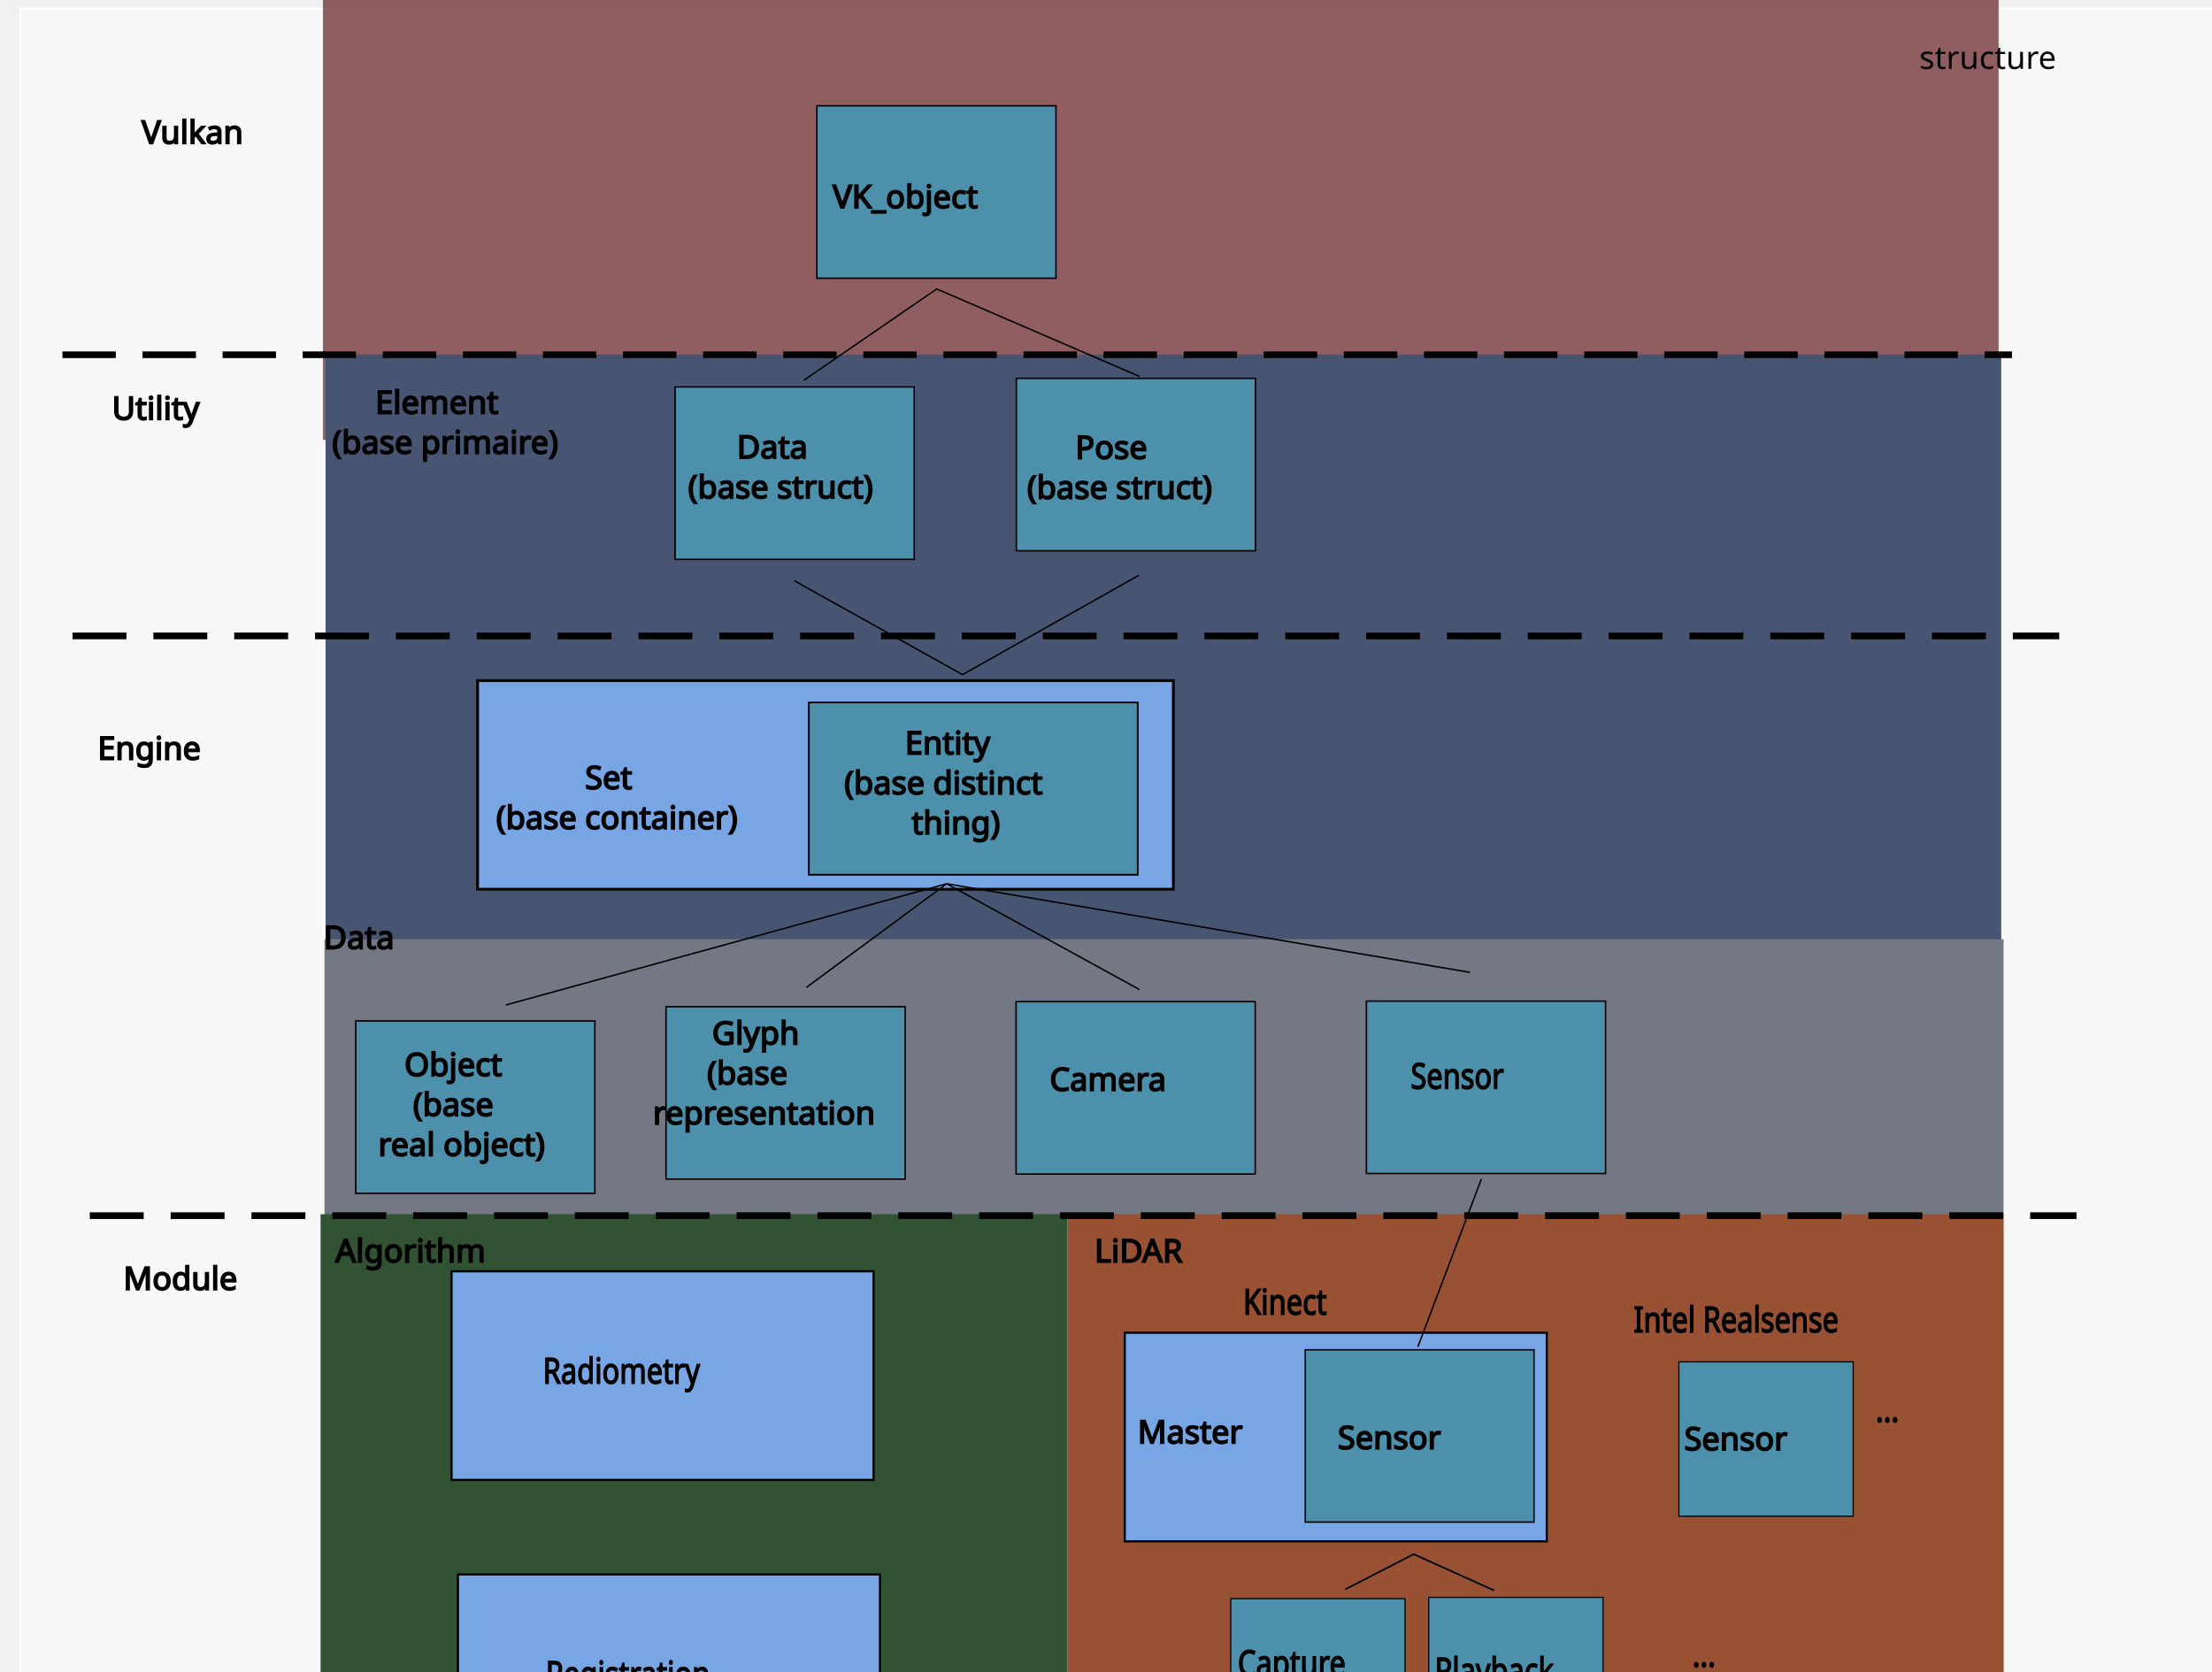
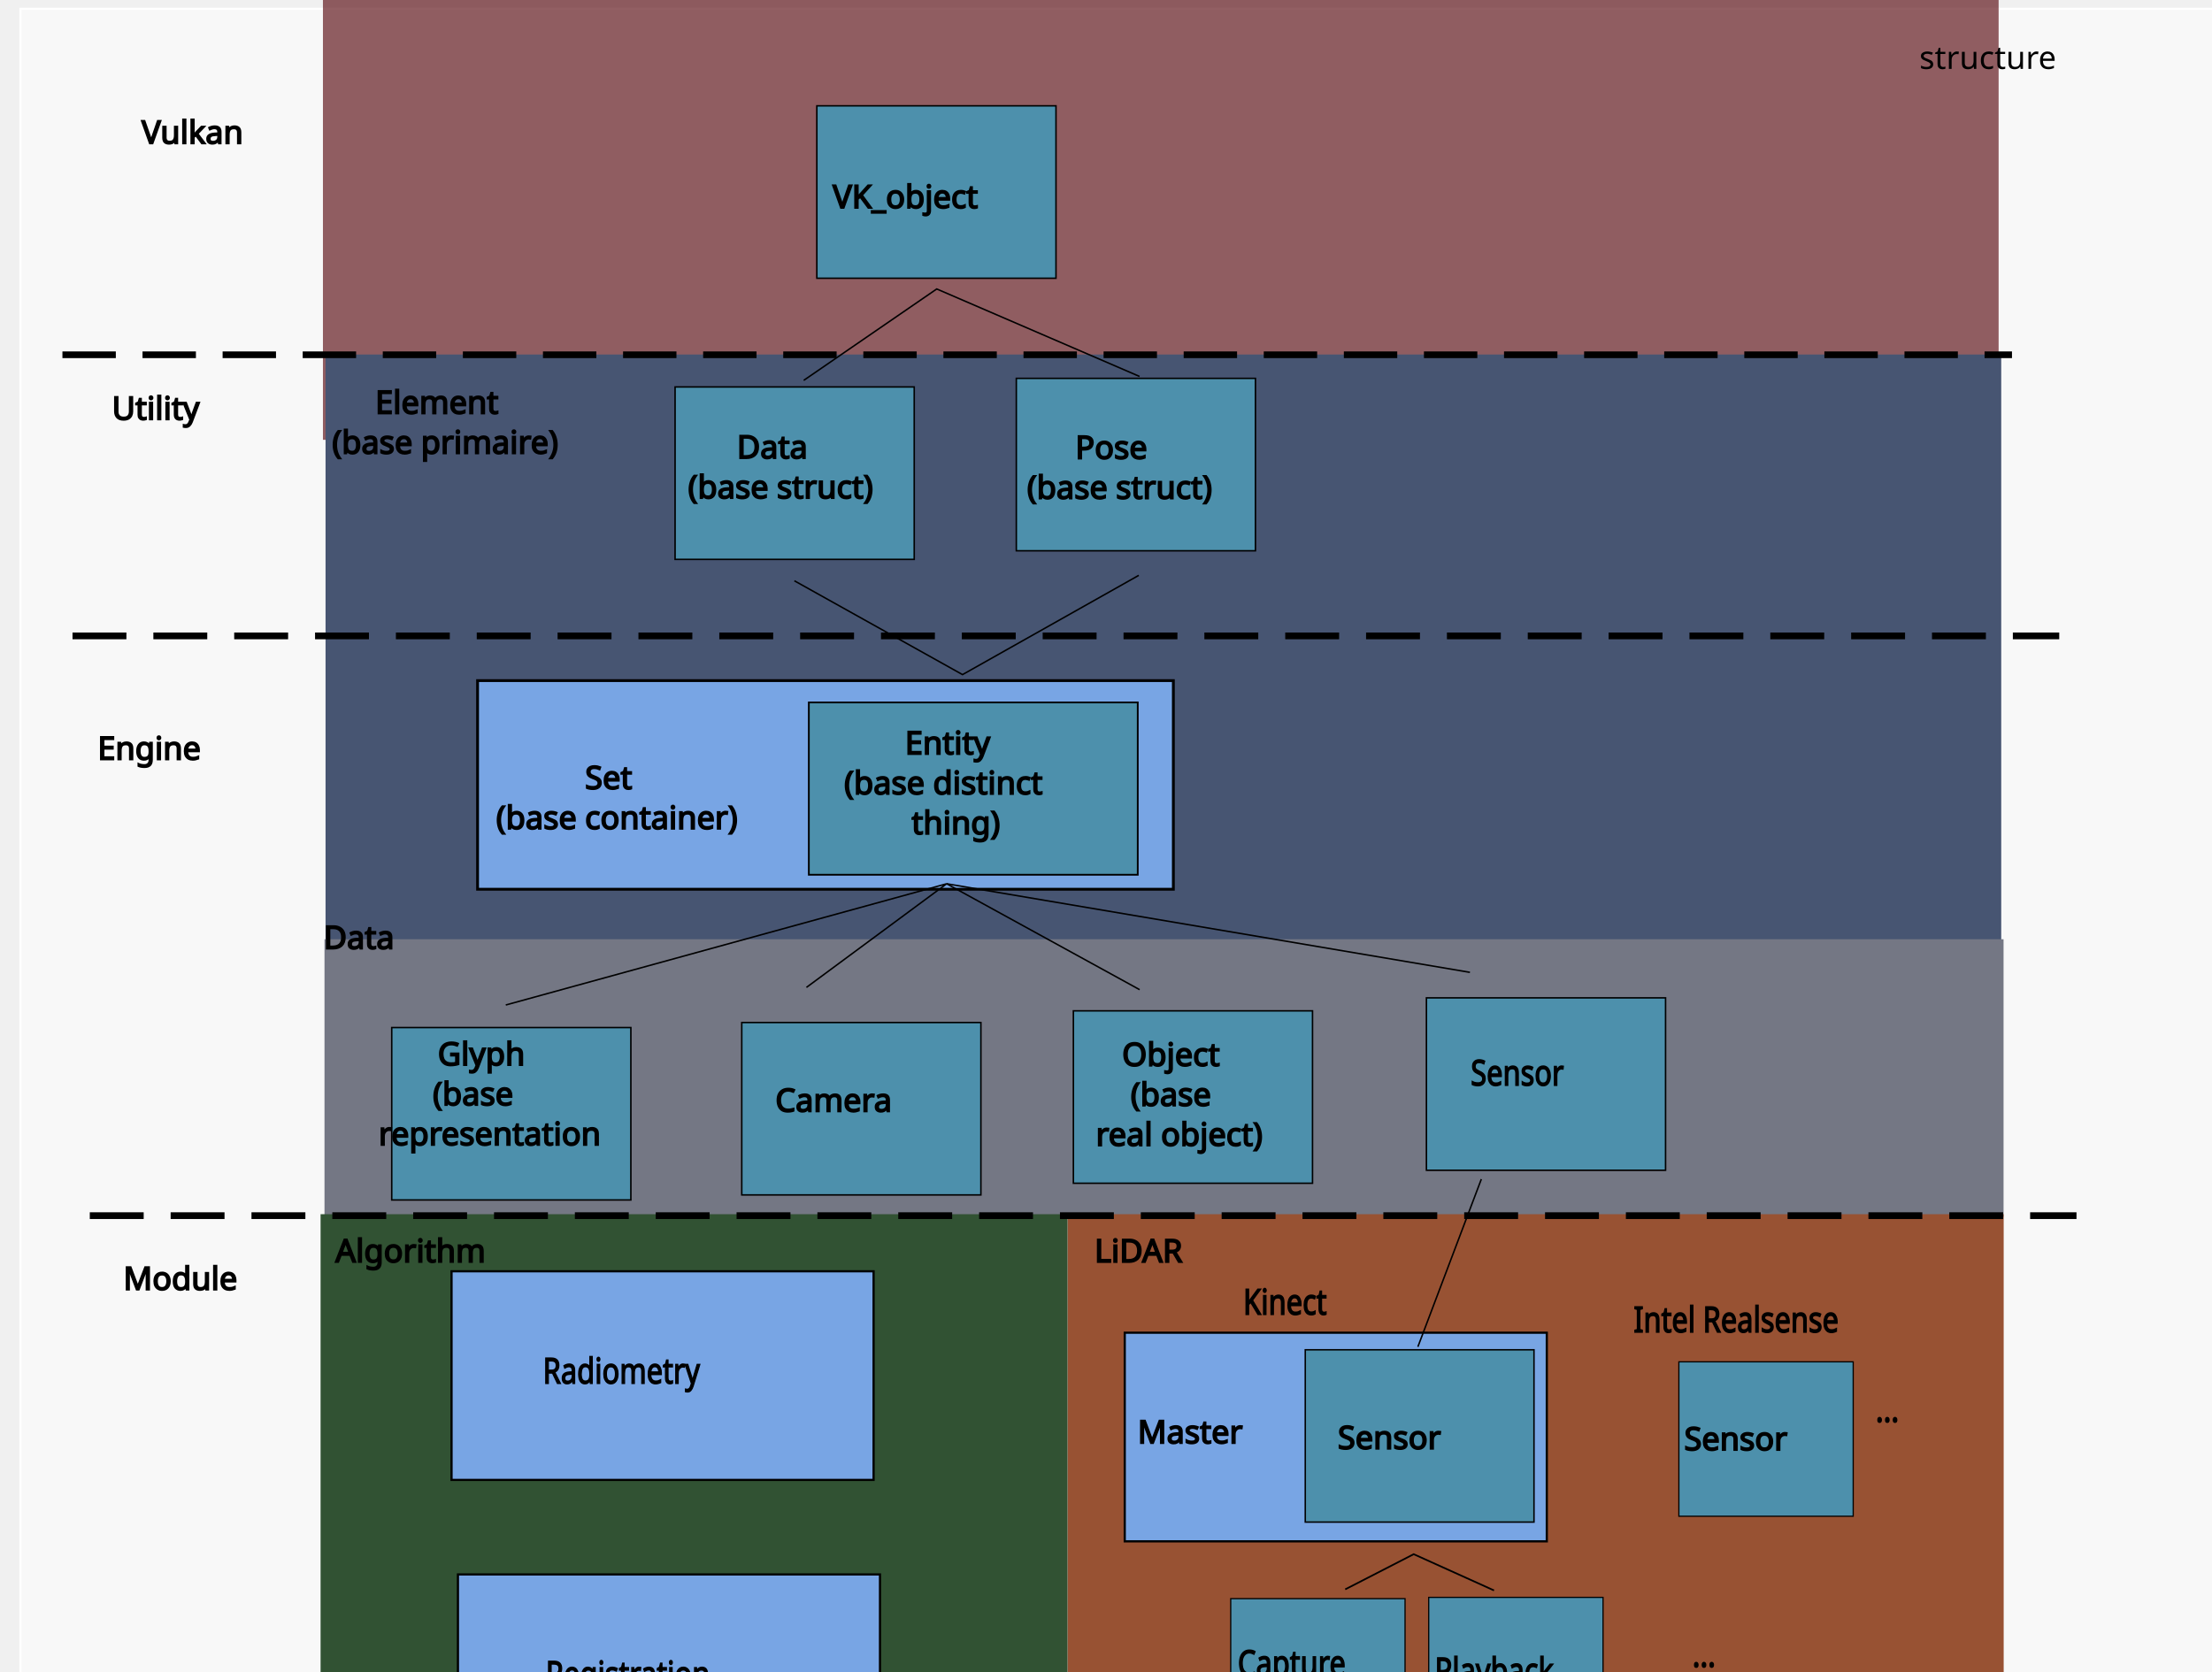
<svg xmlns="http://www.w3.org/2000/svg" width="390.759mm" height="295.349mm" viewBox="0 0 390.759 295.349" version="1.1" id="svg5">
  <defs id="defs2">
    <marker style="overflow:visible" id="TriangleOutL" refX="0" refY="0" orient="auto">
      <path transform="scale(0.8)" style="fill:context-stroke;fill-rule:evenodd;stroke:context-stroke;stroke-width:1pt" d="M 5.77,0 -2.88,5 V -5 Z" id="path2060" />
    </marker>
    <marker style="overflow:visible" id="TriangleInL" refX="0" refY="0" orient="auto">
      <path transform="scale(-0.8)" style="fill:context-stroke;fill-rule:evenodd;stroke:context-stroke;stroke-width:1pt" d="M 5.77,0 -2.88,5 V -5 Z" id="path2051" />
    </marker>
    <marker style="overflow:visible" id="TriangleInM" refX="0" refY="0" orient="auto">
      <path transform="scale(-0.4)" style="fill:context-stroke;fill-rule:evenodd;stroke:context-stroke;stroke-width:1pt" d="M 5.77,0 -2.88,5 V -5 Z" id="path2054" />
    </marker>
  </defs>
  <g id="layer1" transform="translate(331.2249,-3.443989)">
-     <rect style="fill:#ffffff;fill-opacity:0.555;stroke:#ffffff;stroke-width:0.376" id="rect16124" width="390.383" height="335.284" x="-327.613" y="5.002" />
-     <rect style="fill:#60161d;fill-opacity:0.685;stroke:none;stroke-width:8.889" id="rect33963-14" width="296.016" height="106.292" x="-274.177" y="-25.141" />
+     <rect style="fill:#ffffff;fill-opacity:0.555;stroke:#ffffff;stroke-width:0.369" id="rect16124" width="390.389" height="323.467" x="-327.616" y="4.998" />
+     <rect style="fill:#60161d;fill-opacity:0.685;stroke:none;stroke-width:7.63" id="rect33963-14" width="296.016" height="78.315" x="-274.177" y="2.835" />
    <rect style="opacity:1;fill:#475572;fill-opacity:1;stroke:none;stroke-width:8.889" id="rect33963" width="296.016" height="106.292" x="-273.715" y="66.081" />
    <rect style="fill:#747784;fill-opacity:1;stroke:none;stroke-width:6.043" id="rect33963-1" width="296.613" height="49.037" x="-273.901" y="169.394" />
    <rect style="fill:#985233;fill-opacity:1;stroke:none;stroke-width:6.794" id="rect33963-1-4-6" width="165.381" height="111.166" x="-142.648" y="217.973" />
    <rect style="fill:#315233;fill-opacity:1;stroke:none;stroke-width:6.069" id="rect33963-1-4-6-8" width="131.945" height="111.166" x="-274.593" y="217.973" />
    <text xml:space="preserve" style="font-style:normal;font-variant:normal;font-weight:normal;font-stretch:normal;font-size:5.644px;line-height:1.25;font-family:sans-serif;-inkscape-font-specification:'sans-serif, Normal';font-variant-ligatures:normal;font-variant-caps:normal;font-variant-numeric:normal;font-variant-east-asian:normal;text-align:center;text-anchor:middle;stroke:#000000;stroke-width:0.265;stroke-opacity:1" x="-248.911" y="76.522" id="text1714-6">
      <tspan style="font-style:normal;font-variant:normal;font-weight:normal;font-stretch:normal;font-size:5.644px;font-family:sans-serif;-inkscape-font-specification:'sans-serif, Normal';font-variant-ligatures:normal;font-variant-caps:normal;font-variant-numeric:normal;font-variant-east-asian:normal;text-align:center;text-anchor:middle;stroke:#000000;stroke-width:0.265;stroke-opacity:1" x="-248.911" y="76.522" id="tspan5735-0">Element</tspan>
      <tspan style="font-style:normal;font-variant:normal;font-weight:normal;font-stretch:normal;font-size:5.644px;font-family:sans-serif;-inkscape-font-specification:'sans-serif, Normal';font-variant-ligatures:normal;font-variant-caps:normal;font-variant-numeric:normal;font-variant-east-asian:normal;text-align:center;text-anchor:middle;stroke:#000000;stroke-width:0.265;stroke-opacity:1" x="-248.911" y="83.578" id="tspan2691">(base primaire)</tspan>
    </text>
    <text xml:space="preserve" style="font-style:normal;font-variant:normal;font-weight:normal;font-stretch:normal;font-size:5.644px;line-height:1.25;font-family:sans-serif;-inkscape-font-specification:'sans-serif, Normal';font-variant-ligatures:normal;font-variant-caps:normal;font-variant-numeric:normal;font-variant-east-asian:normal;text-align:center;text-anchor:middle;stroke:#000000;stroke-width:0.265;stroke-opacity:1" x="-264.151" y="171.078" id="text1714-6-9-9">
      <tspan style="font-style:normal;font-variant:normal;font-weight:normal;font-stretch:normal;font-size:5.644px;font-family:sans-serif;-inkscape-font-specification:'sans-serif, Normal';font-variant-ligatures:normal;font-variant-caps:normal;font-variant-numeric:normal;font-variant-east-asian:normal;text-align:center;text-anchor:middle;stroke:#000000;stroke-width:0.265;stroke-opacity:1" x="-264.151" y="171.078" id="tspan5735-0-0-3">Data</tspan>
    </text>
    <rect style="fill:#78a5e4;fill-opacity:1;stroke:#000000;stroke-width:0.497;stroke-opacity:1" id="rect896-8" width="122.913" height="36.862" x="-246.859" y="123.696" />
    <rect style="fill:#4d90ac;fill-opacity:1;stroke:#000000;stroke-width:0.311;stroke-opacity:1" id="rect896" width="58.104" height="30.443" x="-188.341" y="127.553" />
    <text xml:space="preserve" style="font-style:normal;font-variant:normal;font-weight:normal;font-stretch:normal;font-size:5.644px;line-height:1.25;font-family:sans-serif;-inkscape-font-specification:'sans-serif, Normal';font-variant-ligatures:normal;font-variant-caps:normal;font-variant-numeric:normal;font-variant-east-asian:normal;text-align:center;text-anchor:middle;stroke:#000000;stroke-width:0.265;stroke-opacity:1" x="-158.693" y="136.7" id="text1714">
      <tspan style="font-style:normal;font-variant:normal;font-weight:normal;font-stretch:normal;font-size:5.644px;font-family:sans-serif;-inkscape-font-specification:'sans-serif, Normal';font-variant-ligatures:normal;font-variant-caps:normal;font-variant-numeric:normal;font-variant-east-asian:normal;text-align:center;text-anchor:middle;stroke:#000000;stroke-width:0.265;stroke-opacity:1" x="-158.693" y="136.7" id="tspan5735">Entity</tspan>
      <tspan style="font-style:normal;font-variant:normal;font-weight:normal;font-stretch:normal;font-size:5.644px;font-family:sans-serif;-inkscape-font-specification:'sans-serif, Normal';font-variant-ligatures:normal;font-variant-caps:normal;font-variant-numeric:normal;font-variant-east-asian:normal;text-align:center;text-anchor:middle;stroke:#000000;stroke-width:0.265;stroke-opacity:1" x="-158.693" y="143.756" id="tspan5782">(base distinct </tspan>
      <tspan style="font-style:normal;font-variant:normal;font-weight:normal;font-stretch:normal;font-size:5.644px;font-family:sans-serif;-inkscape-font-specification:'sans-serif, Normal';font-variant-ligatures:normal;font-variant-caps:normal;font-variant-numeric:normal;font-variant-east-asian:normal;text-align:center;text-anchor:middle;stroke:#000000;stroke-width:0.265;stroke-opacity:1" x="-158.693" y="150.811" id="tspan7902">thing)</tspan>
    </text>
-     <rect style="fill:#4d90ac;fill-opacity:1;stroke:#000000;stroke-width:0.265;stroke-opacity:1" id="rect896-89" width="42.244" height="30.462" x="-268.381" y="183.825" />
-     <text xml:space="preserve" style="font-style:normal;font-variant:normal;font-weight:normal;font-stretch:normal;font-size:5.644px;line-height:1.25;font-family:sans-serif;-inkscape-font-specification:'sans-serif, Normal';font-variant-ligatures:normal;font-variant-caps:normal;font-variant-numeric:normal;font-variant-east-asian:normal;text-align:center;text-anchor:middle;stroke:#000000;stroke-width:0.265;stroke-opacity:1" x="-246.012" y="193.539" id="text1714-64">
-       <tspan id="tspan1712-3" style="font-style:normal;font-variant:normal;font-weight:normal;font-stretch:normal;font-size:5.644px;font-family:sans-serif;-inkscape-font-specification:'sans-serif, Normal';font-variant-ligatures:normal;font-variant-caps:normal;font-variant-numeric:normal;font-variant-east-asian:normal;text-align:center;text-anchor:middle;stroke:#000000;stroke-width:0.265;stroke-opacity:1" x="-246.012" y="193.539">Object</tspan>
-       <tspan style="font-style:normal;font-variant:normal;font-weight:normal;font-stretch:normal;font-size:5.644px;font-family:sans-serif;-inkscape-font-specification:'sans-serif, Normal';font-variant-ligatures:normal;font-variant-caps:normal;font-variant-numeric:normal;font-variant-east-asian:normal;text-align:center;text-anchor:middle;stroke:#000000;stroke-width:0.265;stroke-opacity:1" x="-246.012" y="200.595" id="tspan31374">(base</tspan>
-       <tspan style="font-style:normal;font-variant:normal;font-weight:normal;font-stretch:normal;font-size:5.644px;font-family:sans-serif;-inkscape-font-specification:'sans-serif, Normal';font-variant-ligatures:normal;font-variant-caps:normal;font-variant-numeric:normal;font-variant-east-asian:normal;text-align:center;text-anchor:middle;stroke:#000000;stroke-width:0.265;stroke-opacity:1" x="-246.012" y="207.65" id="tspan31376">real object)</tspan>
+     <rect style="fill:#4d90ac;fill-opacity:1;stroke:#000000;stroke-width:0.265;stroke-opacity:1" id="rect896-89" width="42.244" height="30.462" x="-141.607" y="182.042" />
+     <text xml:space="preserve" style="font-style:normal;font-variant:normal;font-weight:normal;font-stretch:normal;font-size:5.644px;line-height:1.25;font-family:sans-serif;-inkscape-font-specification:'sans-serif, Normal';font-variant-ligatures:normal;font-variant-caps:normal;font-variant-numeric:normal;font-variant-east-asian:normal;text-align:center;text-anchor:middle;stroke:#000000;stroke-width:0.265;stroke-opacity:1" x="-119.238" y="191.756" id="text1714-64">
+       <tspan id="tspan1712-3" style="font-style:normal;font-variant:normal;font-weight:normal;font-stretch:normal;font-size:5.644px;font-family:sans-serif;-inkscape-font-specification:'sans-serif, Normal';font-variant-ligatures:normal;font-variant-caps:normal;font-variant-numeric:normal;font-variant-east-asian:normal;text-align:center;text-anchor:middle;stroke:#000000;stroke-width:0.265;stroke-opacity:1" x="-119.238" y="191.756">Object</tspan>
+       <tspan style="font-style:normal;font-variant:normal;font-weight:normal;font-stretch:normal;font-size:5.644px;font-family:sans-serif;-inkscape-font-specification:'sans-serif, Normal';font-variant-ligatures:normal;font-variant-caps:normal;font-variant-numeric:normal;font-variant-east-asian:normal;text-align:center;text-anchor:middle;stroke:#000000;stroke-width:0.265;stroke-opacity:1" x="-119.238" y="198.812" id="tspan31374">(base</tspan>
+       <tspan style="font-style:normal;font-variant:normal;font-weight:normal;font-stretch:normal;font-size:5.644px;font-family:sans-serif;-inkscape-font-specification:'sans-serif, Normal';font-variant-ligatures:normal;font-variant-caps:normal;font-variant-numeric:normal;font-variant-east-asian:normal;text-align:center;text-anchor:middle;stroke:#000000;stroke-width:0.265;stroke-opacity:1" x="-119.238" y="205.868" id="tspan31376">real object)</tspan>
    </text>
    <rect style="fill:#4d90ac;fill-opacity:1;stroke:#000000;stroke-width:0.265;stroke-opacity:1" id="rect896-89-3" width="42.244" height="30.462" x="-211.968" y="71.813" />
    <text xml:space="preserve" style="font-style:normal;font-variant:normal;font-weight:normal;font-stretch:normal;font-size:5.644px;line-height:1.25;font-family:sans-serif;-inkscape-font-specification:'sans-serif, Normal';font-variant-ligatures:normal;font-variant-caps:normal;font-variant-numeric:normal;font-variant-east-asian:normal;text-align:center;text-anchor:middle;stroke:#000000;stroke-width:0.265;stroke-opacity:1" x="-189.661" y="84.422" id="text1714-64-1">
      <tspan id="tspan1712-3-7" style="font-style:normal;font-variant:normal;font-weight:normal;font-stretch:normal;font-size:5.644px;font-family:sans-serif;-inkscape-font-specification:'sans-serif, Normal';font-variant-ligatures:normal;font-variant-caps:normal;font-variant-numeric:normal;font-variant-east-asian:normal;text-align:center;text-anchor:middle;stroke:#000000;stroke-width:0.265;stroke-opacity:1" x="-189.661" y="84.422">Data</tspan>
      <tspan style="font-style:normal;font-variant:normal;font-weight:normal;font-stretch:normal;font-size:5.644px;font-family:sans-serif;-inkscape-font-specification:'sans-serif, Normal';font-variant-ligatures:normal;font-variant-caps:normal;font-variant-numeric:normal;font-variant-east-asian:normal;text-align:center;text-anchor:middle;stroke:#000000;stroke-width:0.265;stroke-opacity:1" x="-189.661" y="91.478" id="tspan14858">(base struct)</tspan>
    </text>
    <text xml:space="preserve" style="font-style:normal;font-variant:normal;font-weight:normal;font-stretch:normal;font-size:5.644px;line-height:1.25;font-family:sans-serif;-inkscape-font-specification:'sans-serif, Normal';font-variant-ligatures:normal;font-variant-caps:normal;font-variant-numeric:normal;font-variant-east-asian:normal;text-align:center;text-anchor:middle;stroke:#000000;stroke-width:0.265;stroke-opacity:1" x="-218.575" y="142.839" id="text1714-83">
      <tspan style="font-style:normal;font-variant:normal;font-weight:normal;font-stretch:normal;font-size:5.644px;font-family:sans-serif;-inkscape-font-specification:'sans-serif, Normal';font-variant-ligatures:normal;font-variant-caps:normal;font-variant-numeric:normal;font-variant-east-asian:normal;text-align:center;text-anchor:middle;stroke:#000000;stroke-width:0.265;stroke-opacity:1" x="-218.575" y="142.839" id="tspan4414">Set</tspan>
      <tspan style="font-style:normal;font-variant:normal;font-weight:normal;font-stretch:normal;font-size:5.644px;font-family:sans-serif;-inkscape-font-specification:'sans-serif, Normal';font-variant-ligatures:normal;font-variant-caps:normal;font-variant-numeric:normal;font-variant-east-asian:normal;text-align:center;text-anchor:middle;stroke:#000000;stroke-width:0.265;stroke-opacity:1" x="-218.575" y="149.895" id="tspan4418">(base container)</tspan>
    </text>
    <rect style="fill:#78a5e4;fill-opacity:1;stroke:#000000;stroke-width:0.387;stroke-opacity:1" id="rect896-8-6" width="74.557" height="36.862" x="-132.535" y="238.911" />
    <rect style="fill:#78a5e4;fill-opacity:1;stroke:#000000;stroke-width:0.387;stroke-opacity:1" id="rect896-8-6-6" width="74.557" height="36.862" x="-251.459" y="228.058" />
    <rect style="fill:#4d90ac;fill-opacity:1;stroke:#000000;stroke-width:0.259;stroke-opacity:1" id="rect896-9" width="40.404" height="30.443" x="-100.643" y="241.927" />
    <text xml:space="preserve" style="font-style:normal;font-variant:normal;font-weight:normal;font-stretch:normal;font-size:5.644px;line-height:1.25;font-family:sans-serif;-inkscape-font-specification:'sans-serif, Normal';font-variant-ligatures:normal;font-variant-caps:normal;font-variant-numeric:normal;font-variant-east-asian:normal;text-align:center;text-anchor:middle;stroke:#000000;stroke-width:0.265;stroke-opacity:1" x="-82.122" y="259.436" id="text1714-4">
      <tspan style="font-style:normal;font-variant:normal;font-weight:normal;font-stretch:normal;font-size:5.644px;font-family:sans-serif;-inkscape-font-specification:'sans-serif, Normal';font-variant-ligatures:normal;font-variant-caps:normal;font-variant-numeric:normal;font-variant-east-asian:normal;text-align:center;text-anchor:middle;stroke:#000000;stroke-width:0.265;stroke-opacity:1" x="-82.122" y="259.436" id="tspan7902-6">Sensor</tspan>
    </text>
    <text xml:space="preserve" style="font-style:normal;font-variant:normal;font-weight:normal;font-stretch:normal;font-size:5.644px;line-height:1.25;font-family:sans-serif;-inkscape-font-specification:'sans-serif, Normal';font-variant-ligatures:normal;font-variant-caps:normal;font-variant-numeric:normal;font-variant-east-asian:normal;text-align:center;text-anchor:middle;stroke:#000000;stroke-width:0.265;stroke-opacity:1" x="-117.307" y="258.442" id="text1714-83-4">
      <tspan style="font-style:normal;font-variant:normal;font-weight:normal;font-stretch:normal;font-size:5.644px;font-family:sans-serif;-inkscape-font-specification:'sans-serif, Normal';font-variant-ligatures:normal;font-variant-caps:normal;font-variant-numeric:normal;font-variant-east-asian:normal;text-align:center;text-anchor:middle;stroke:#000000;stroke-width:0.265;stroke-opacity:1" x="-117.307" y="258.442" id="tspan4418-2">Master</tspan>
    </text>
    <rect style="fill:#4d90ac;fill-opacity:1;stroke:#000000;stroke-width:0.265;stroke-opacity:1" id="rect896-1-5" width="42.244" height="30.462" x="-186.925" y="22.142" />
    <text xml:space="preserve" style="font-style:normal;font-variant:normal;font-weight:normal;font-stretch:normal;font-size:5.644px;line-height:1.25;font-family:sans-serif;-inkscape-font-specification:'sans-serif, Normal';font-variant-ligatures:normal;font-variant-caps:normal;font-variant-numeric:normal;font-variant-east-asian:normal;stroke:#000000;stroke-width:0.265;stroke-opacity:1" x="-184.121" y="40.194" id="text1714-7-9">
      <tspan id="tspan1712-5-7" style="font-style:normal;font-variant:normal;font-weight:normal;font-stretch:normal;font-size:5.644px;font-family:sans-serif;-inkscape-font-specification:'sans-serif, Normal';font-variant-ligatures:normal;font-variant-caps:normal;font-variant-numeric:normal;font-variant-east-asian:normal;stroke:#000000;stroke-width:0.265;stroke-opacity:1" x="-184.121" y="40.194">VK_object</tspan>
    </text>
-     <rect style="fill:#4d90ac;fill-opacity:1;stroke:#000000;stroke-width:0.265;stroke-opacity:1" id="rect896-17" width="42.244" height="30.462" x="-213.568" y="181.309" />
-     <text xml:space="preserve" style="font-style:normal;font-variant:normal;font-weight:normal;font-stretch:normal;font-size:5.644px;line-height:1.25;font-family:sans-serif;-inkscape-font-specification:'sans-serif, Normal';font-variant-ligatures:normal;font-variant-caps:normal;font-variant-numeric:normal;font-variant-east-asian:normal;text-align:center;text-anchor:middle;stroke:#000000;stroke-width:0.265;stroke-opacity:1" x="-192.592" y="187.968" id="text1714-8">
-       <tspan id="tspan1712-57" style="font-style:normal;font-variant:normal;font-weight:normal;font-stretch:normal;font-size:5.644px;font-family:sans-serif;-inkscape-font-specification:'sans-serif, Normal';font-variant-ligatures:normal;font-variant-caps:normal;font-variant-numeric:normal;font-variant-east-asian:normal;text-align:center;text-anchor:middle;stroke:#000000;stroke-width:0.265;stroke-opacity:1" x="-192.592" y="187.968">Glyph</tspan>
-       <tspan style="font-style:normal;font-variant:normal;font-weight:normal;font-stretch:normal;font-size:5.644px;font-family:sans-serif;-inkscape-font-specification:'sans-serif, Normal';font-variant-ligatures:normal;font-variant-caps:normal;font-variant-numeric:normal;font-variant-east-asian:normal;text-align:center;text-anchor:middle;stroke:#000000;stroke-width:0.265;stroke-opacity:1" x="-192.592" y="195.024" id="tspan20344">(base  </tspan>
-       <tspan style="font-style:normal;font-variant:normal;font-weight:normal;font-stretch:normal;font-size:5.644px;font-family:sans-serif;-inkscape-font-specification:'sans-serif, Normal';font-variant-ligatures:normal;font-variant-caps:normal;font-variant-numeric:normal;font-variant-east-asian:normal;text-align:center;text-anchor:middle;stroke:#000000;stroke-width:0.265;stroke-opacity:1" x="-192.592" y="202.079" id="tspan23356">representation</tspan>
+     <rect style="fill:#4d90ac;fill-opacity:1;stroke:#000000;stroke-width:0.265;stroke-opacity:1" id="rect896-17" width="42.244" height="30.462" x="-262.024" y="184.995" />
+     <text xml:space="preserve" style="font-style:normal;font-variant:normal;font-weight:normal;font-stretch:normal;font-size:5.644px;line-height:1.25;font-family:sans-serif;-inkscape-font-specification:'sans-serif, Normal';font-variant-ligatures:normal;font-variant-caps:normal;font-variant-numeric:normal;font-variant-east-asian:normal;text-align:center;text-anchor:middle;stroke:#000000;stroke-width:0.265;stroke-opacity:1" x="-241.048" y="191.654" id="text1714-8">
+       <tspan id="tspan1712-57" style="font-style:normal;font-variant:normal;font-weight:normal;font-stretch:normal;font-size:5.644px;font-family:sans-serif;-inkscape-font-specification:'sans-serif, Normal';font-variant-ligatures:normal;font-variant-caps:normal;font-variant-numeric:normal;font-variant-east-asian:normal;text-align:center;text-anchor:middle;stroke:#000000;stroke-width:0.265;stroke-opacity:1" x="-241.048" y="191.654">Glyph</tspan>
+       <tspan style="font-style:normal;font-variant:normal;font-weight:normal;font-stretch:normal;font-size:5.644px;font-family:sans-serif;-inkscape-font-specification:'sans-serif, Normal';font-variant-ligatures:normal;font-variant-caps:normal;font-variant-numeric:normal;font-variant-east-asian:normal;text-align:center;text-anchor:middle;stroke:#000000;stroke-width:0.265;stroke-opacity:1" x="-241.048" y="198.71" id="tspan20344">(base  </tspan>
+       <tspan style="font-style:normal;font-variant:normal;font-weight:normal;font-stretch:normal;font-size:5.644px;font-family:sans-serif;-inkscape-font-specification:'sans-serif, Normal';font-variant-ligatures:normal;font-variant-caps:normal;font-variant-numeric:normal;font-variant-east-asian:normal;text-align:center;text-anchor:middle;stroke:#000000;stroke-width:0.265;stroke-opacity:1" x="-241.048" y="205.765" id="tspan23356">representation</tspan>
    </text>
-     <rect style="fill:#4d90ac;fill-opacity:1;stroke:#000000;stroke-width:0.265;stroke-opacity:1" id="rect896-17-4-1-6" width="42.244" height="30.462" x="-89.841" y="180.321" />
-     <text xml:space="preserve" style="font-style:normal;font-variant:normal;font-weight:normal;font-stretch:normal;font-size:5.644px;line-height:1.25;font-family:sans-serif;-inkscape-font-specification:'sans-serif, Normal';font-variant-ligatures:normal;font-variant-caps:normal;font-variant-numeric:normal;font-variant-east-asian:normal;text-align:center;text-anchor:middle;stroke:#000000;stroke-width:0.214;stroke-opacity:1" x="-78.12" y="176.634" id="text1714-8-1" transform="scale(0.9022003,1.108401)">
-       <tspan style="font-style:normal;font-variant:normal;font-weight:normal;font-stretch:normal;font-size:5.644px;font-family:sans-serif;-inkscape-font-specification:'sans-serif, Normal';font-variant-ligatures:normal;font-variant-caps:normal;font-variant-numeric:normal;font-variant-east-asian:normal;text-align:center;text-anchor:middle;stroke:#000000;stroke-width:0.214;stroke-opacity:1" x="-78.12" y="176.634" id="tspan25914">Sensor</tspan>
+     <rect style="fill:#4d90ac;fill-opacity:1;stroke:#000000;stroke-width:0.265;stroke-opacity:1" id="rect896-17-4-1-6" width="42.244" height="30.462" x="-79.24" y="179.748" />
+     <text xml:space="preserve" style="font-style:normal;font-variant:normal;font-weight:normal;font-stretch:normal;font-size:5.644px;line-height:1.25;font-family:sans-serif;-inkscape-font-specification:'sans-serif, Normal';font-variant-ligatures:normal;font-variant-caps:normal;font-variant-numeric:normal;font-variant-east-asian:normal;text-align:center;text-anchor:middle;stroke:#000000;stroke-width:0.214;stroke-opacity:1" x="-66.37" y="176.117" id="text1714-8-1" transform="scale(0.9022003,1.108401)">
+       <tspan style="font-style:normal;font-variant:normal;font-weight:normal;font-stretch:normal;font-size:5.644px;font-family:sans-serif;-inkscape-font-specification:'sans-serif, Normal';font-variant-ligatures:normal;font-variant-caps:normal;font-variant-numeric:normal;font-variant-east-asian:normal;text-align:center;text-anchor:middle;stroke:#000000;stroke-width:0.214;stroke-opacity:1" x="-66.37" y="176.117" id="tspan25914">Sensor</tspan>
    </text>
    <rect style="fill:#4d90ac;fill-opacity:1;stroke:#000000;stroke-width:0.214;stroke-opacity:1" id="rect896-17-4-6" width="30.795" height="27.282" x="-113.812" y="285.896" />
    <text xml:space="preserve" style="font-style:normal;font-variant:normal;font-weight:normal;font-stretch:normal;font-size:5.644px;line-height:1.25;font-family:sans-serif;-inkscape-font-specification:'sans-serif, Normal';font-variant-ligatures:normal;font-variant-caps:normal;font-variant-numeric:normal;font-variant-east-asian:normal;text-align:center;text-anchor:middle;stroke:#000000;stroke-width:0.214;stroke-opacity:1" x="-109.073" y="270.221" id="text1714-8-1-5" transform="scale(0.9022003,1.108401)">
      <tspan style="font-style:normal;font-variant:normal;font-weight:normal;font-stretch:normal;font-size:5.644px;font-family:sans-serif;-inkscape-font-specification:'sans-serif, Normal';font-variant-ligatures:normal;font-variant-caps:normal;font-variant-numeric:normal;font-variant-east-asian:normal;text-align:center;text-anchor:middle;stroke:#000000;stroke-width:0.214;stroke-opacity:1" x="-109.073" y="270.221" id="tspan25914-7">Capture</tspan>
      <tspan style="font-style:normal;font-variant:normal;font-weight:normal;font-stretch:normal;font-size:5.644px;font-family:sans-serif;-inkscape-font-specification:'sans-serif, Normal';font-variant-ligatures:normal;font-variant-caps:normal;font-variant-numeric:normal;font-variant-east-asian:normal;text-align:center;text-anchor:middle;stroke:#000000;stroke-width:0.214;stroke-opacity:1" x="-109.073" y="277.276" id="tspan7703">sensor</tspan>
    </text>
    <text xml:space="preserve" style="font-style:normal;font-variant:normal;font-weight:normal;font-stretch:normal;font-size:5.644px;line-height:1.25;font-family:sans-serif;-inkscape-font-specification:'sans-serif, Normal';font-variant-ligatures:normal;font-variant-caps:normal;font-variant-numeric:normal;font-variant-east-asian:normal;text-align:center;text-anchor:middle;stroke:#000000;stroke-width:0.214;stroke-opacity:1" x="-111.855" y="212.643" id="text1714-8-1-5-8" transform="scale(0.9022003,1.108401)">
      <tspan style="font-style:normal;font-variant:normal;font-weight:normal;font-stretch:normal;font-size:5.644px;font-family:sans-serif;-inkscape-font-specification:'sans-serif, Normal';font-variant-ligatures:normal;font-variant-caps:normal;font-variant-numeric:normal;font-variant-east-asian:normal;text-align:center;text-anchor:middle;stroke:#000000;stroke-width:0.214;stroke-opacity:1" x="-111.855" y="212.643" id="tspan25914-7-8">Kinect</tspan>
    </text>
    <text xml:space="preserve" style="font-style:normal;font-variant:normal;font-weight:normal;font-stretch:normal;font-size:5.644px;line-height:1.25;font-family:sans-serif;-inkscape-font-specification:'sans-serif, Normal';font-variant-ligatures:normal;font-variant-caps:normal;font-variant-numeric:normal;font-variant-east-asian:normal;text-align:center;text-anchor:middle;stroke:#000000;stroke-width:0.214;stroke-opacity:1" x="-241.79" y="223.628" id="text1714-8-1-5-8-8" transform="scale(0.9022003,1.108401)">
      <tspan style="font-style:normal;font-variant:normal;font-weight:normal;font-stretch:normal;font-size:5.644px;font-family:sans-serif;-inkscape-font-specification:'sans-serif, Normal';font-variant-ligatures:normal;font-variant-caps:normal;font-variant-numeric:normal;font-variant-east-asian:normal;text-align:center;text-anchor:middle;stroke:#000000;stroke-width:0.214;stroke-opacity:1" x="-241.79" y="223.628" id="tspan25914-7-8-3">Radiometry</tspan>
    </text>
    <rect style="fill:#78a5e4;fill-opacity:1;stroke:#000000;stroke-width:0.387;stroke-opacity:1" id="rect896-8-6-6-8" width="74.557" height="36.862" x="-250.328" y="281.619" />
    <text xml:space="preserve" style="font-style:normal;font-variant:normal;font-weight:normal;font-stretch:normal;font-size:5.644px;line-height:1.25;font-family:sans-serif;-inkscape-font-specification:'sans-serif, Normal';font-variant-ligatures:normal;font-variant-caps:normal;font-variant-numeric:normal;font-variant-east-asian:normal;text-align:center;text-anchor:middle;stroke:#000000;stroke-width:0.214;stroke-opacity:1" x="-240.536" y="271.951" id="text1714-8-1-5-8-8-3" transform="scale(0.9022003,1.108401)">
      <tspan style="font-style:normal;font-variant:normal;font-weight:normal;font-stretch:normal;font-size:5.644px;font-family:sans-serif;-inkscape-font-specification:'sans-serif, Normal';font-variant-ligatures:normal;font-variant-caps:normal;font-variant-numeric:normal;font-variant-east-asian:normal;text-align:center;text-anchor:middle;stroke:#000000;stroke-width:0.214;stroke-opacity:1" x="-240.536" y="271.951" id="tspan25914-7-8-3-3">Registration</tspan>
    </text>
    <rect style="fill:#4d90ac;fill-opacity:1;stroke:#000000;stroke-width:0.214;stroke-opacity:1" id="rect896-17-4-9" width="30.795" height="27.282" x="-78.836" y="285.672" />
    <text xml:space="preserve" style="font-style:normal;font-variant:normal;font-weight:normal;font-stretch:normal;font-size:5.644px;line-height:1.25;font-family:sans-serif;-inkscape-font-specification:'sans-serif, Normal';font-variant-ligatures:normal;font-variant-caps:normal;font-variant-numeric:normal;font-variant-east-asian:normal;text-align:center;text-anchor:middle;stroke:#000000;stroke-width:0.214;stroke-opacity:1" x="-69.427" y="271.4" id="text1714-8-1-6" transform="scale(0.9022003,1.108401)">
      <tspan style="font-style:normal;font-variant:normal;font-weight:normal;font-stretch:normal;font-size:5.644px;font-family:sans-serif;-inkscape-font-specification:'sans-serif, Normal';font-variant-ligatures:normal;font-variant-caps:normal;font-variant-numeric:normal;font-variant-east-asian:normal;text-align:center;text-anchor:middle;stroke:#000000;stroke-width:0.214;stroke-opacity:1" x="-69.427" y="271.4" id="tspan25914-410">Playback</tspan>
      <tspan style="font-style:normal;font-variant:normal;font-weight:normal;font-stretch:normal;font-size:5.644px;font-family:sans-serif;-inkscape-font-specification:'sans-serif, Normal';font-variant-ligatures:normal;font-variant-caps:normal;font-variant-numeric:normal;font-variant-east-asian:normal;text-align:center;text-anchor:middle;stroke:#000000;stroke-width:0.214;stroke-opacity:1" x="-69.427" y="278.456" id="tspan8719">sensor</tspan>
    </text>
    <rect style="fill:#4d90ac;fill-opacity:1;stroke:#000000;stroke-width:0.214;stroke-opacity:1" id="rect896-17-4-42" width="30.795" height="27.282" x="-34.645" y="244.056" />
    <text xml:space="preserve" style="font-style:normal;font-variant:normal;font-weight:normal;font-stretch:normal;font-size:5.644px;line-height:1.25;font-family:sans-serif;-inkscape-font-specification:'sans-serif, Normal';font-variant-ligatures:normal;font-variant-caps:normal;font-variant-numeric:normal;font-variant-east-asian:normal;text-align:center;text-anchor:middle;stroke:#000000;stroke-width:0.214;stroke-opacity:1" x="-23.509" y="215.453" id="text1714-8-1-2" transform="scale(0.9022003,1.108401)">
      <tspan style="font-style:normal;font-variant:normal;font-weight:normal;font-stretch:normal;font-size:5.644px;font-family:sans-serif;-inkscape-font-specification:'sans-serif, Normal';font-variant-ligatures:normal;font-variant-caps:normal;font-variant-numeric:normal;font-variant-east-asian:normal;text-align:center;text-anchor:middle;stroke:#000000;stroke-width:0.214;stroke-opacity:1" x="-23.509" y="215.453" id="tspan18100">Intel Realsense</tspan>
    </text>
    <text xml:space="preserve" style="font-style:normal;font-variant:normal;font-weight:normal;font-stretch:normal;font-size:5.644px;line-height:1.25;font-family:sans-serif;-inkscape-font-specification:'sans-serif, Normal';font-variant-ligatures:normal;font-variant-caps:normal;font-variant-numeric:normal;font-variant-east-asian:normal;text-align:center;text-anchor:middle;stroke:#000000;stroke-width:0.214;stroke-opacity:1" x="6.082" y="229.748" id="text1714-8-1-2-8" transform="scale(0.9022003,1.108401)">
      <tspan style="font-style:normal;font-variant:normal;font-weight:normal;font-stretch:normal;font-size:5.644px;font-family:sans-serif;-inkscape-font-specification:'sans-serif, Normal';font-variant-ligatures:normal;font-variant-caps:normal;font-variant-numeric:normal;font-variant-east-asian:normal;text-align:center;text-anchor:middle;stroke:#000000;stroke-width:0.214;stroke-opacity:1" x="6.082" y="229.748" id="tspan25914-41-9">...</tspan>
    </text>
    <text xml:space="preserve" style="font-style:normal;font-variant:normal;font-weight:normal;font-stretch:normal;font-size:5.644px;line-height:1.25;font-family:sans-serif;-inkscape-font-specification:'sans-serif, Normal';font-variant-ligatures:normal;font-variant-caps:normal;font-variant-numeric:normal;font-variant-east-asian:normal;text-align:center;text-anchor:middle;stroke:#000000;stroke-width:0.214;stroke-opacity:1" x="-29.81" y="268.796" id="text1714-8-1-2-8-8" transform="scale(0.9022003,1.108401)">
      <tspan style="font-style:normal;font-variant:normal;font-weight:normal;font-stretch:normal;font-size:5.644px;font-family:sans-serif;-inkscape-font-specification:'sans-serif, Normal';font-variant-ligatures:normal;font-variant-caps:normal;font-variant-numeric:normal;font-variant-east-asian:normal;text-align:center;text-anchor:middle;stroke:#000000;stroke-width:0.214;stroke-opacity:1" x="-29.81" y="268.796" id="tspan25914-41-9-6">...</tspan>
    </text>
-     <rect style="fill:#4d90ac;fill-opacity:1;stroke:#000000;stroke-width:0.265;stroke-opacity:1" id="rect896-17-4-1" width="42.244" height="30.462" x="-151.733" y="180.419" />
-     <text xml:space="preserve" style="font-style:normal;font-variant:normal;font-weight:normal;font-stretch:normal;font-size:5.644px;line-height:1.25;font-family:sans-serif;-inkscape-font-specification:'sans-serif, Normal';font-variant-ligatures:normal;font-variant-caps:normal;font-variant-numeric:normal;font-variant-east-asian:normal;stroke:#000000;stroke-width:0.265;stroke-opacity:1" x="-145.794" y="196.149" id="text1714-8-1-7">
-       <tspan id="tspan1712-57-8-5" style="font-style:normal;font-variant:normal;font-weight:normal;font-stretch:normal;font-size:5.644px;font-family:sans-serif;-inkscape-font-specification:'sans-serif, Normal';font-variant-ligatures:normal;font-variant-caps:normal;font-variant-numeric:normal;font-variant-east-asian:normal;stroke:#000000;stroke-width:0.265;stroke-opacity:1" x="-145.794" y="196.149">Camera</tspan>
+     <rect style="fill:#4d90ac;fill-opacity:1;stroke:#000000;stroke-width:0.265;stroke-opacity:1" id="rect896-17-4-1" width="42.244" height="30.462" x="-200.189" y="184.105" />
+     <text xml:space="preserve" style="font-style:normal;font-variant:normal;font-weight:normal;font-stretch:normal;font-size:5.644px;line-height:1.25;font-family:sans-serif;-inkscape-font-specification:'sans-serif, Normal';font-variant-ligatures:normal;font-variant-caps:normal;font-variant-numeric:normal;font-variant-east-asian:normal;stroke:#000000;stroke-width:0.265;stroke-opacity:1" x="-194.249" y="199.835" id="text1714-8-1-7">
+       <tspan id="tspan1712-57-8-5" style="font-style:normal;font-variant:normal;font-weight:normal;font-stretch:normal;font-size:5.644px;font-family:sans-serif;-inkscape-font-specification:'sans-serif, Normal';font-variant-ligatures:normal;font-variant-caps:normal;font-variant-numeric:normal;font-variant-east-asian:normal;stroke:#000000;stroke-width:0.265;stroke-opacity:1" x="-194.249" y="199.835">Camera</tspan>
    </text>
    <text xml:space="preserve" style="font-style:normal;font-variant:normal;font-weight:normal;font-stretch:normal;font-size:5.644px;line-height:1.25;font-family:sans-serif;-inkscape-font-specification:'sans-serif, Normal';font-variant-ligatures:normal;font-variant-caps:normal;font-variant-numeric:normal;font-variant-east-asian:normal;stroke:#000000;stroke-width:0.265;stroke-opacity:1" x="-313.974" y="137.646" id="text10767">
      <tspan id="tspan10765" style="font-style:normal;font-variant:normal;font-weight:normal;font-stretch:normal;font-size:5.644px;font-family:sans-serif;-inkscape-font-specification:'sans-serif, Normal';font-variant-ligatures:normal;font-variant-caps:normal;font-variant-numeric:normal;font-variant-east-asian:normal;stroke:#000000;stroke-width:0.265;stroke-opacity:1" x="-313.974" y="137.646">Engine</tspan>
    </text>
    <text xml:space="preserve" style="font-style:normal;font-variant:normal;font-weight:normal;font-stretch:normal;font-size:5.644px;line-height:1.25;font-family:sans-serif;-inkscape-font-specification:'sans-serif, Normal';font-variant-ligatures:normal;font-variant-caps:normal;font-variant-numeric:normal;font-variant-east-asian:normal;stroke:#000000;stroke-width:0.265;stroke-opacity:1" x="-309.424" y="231.327" id="text10767-4">
      <tspan id="tspan10765-1" style="font-style:normal;font-variant:normal;font-weight:normal;font-stretch:normal;font-size:5.644px;font-family:sans-serif;-inkscape-font-specification:'sans-serif, Normal';font-variant-ligatures:normal;font-variant-caps:normal;font-variant-numeric:normal;font-variant-east-asian:normal;stroke:#000000;stroke-width:0.265;stroke-opacity:1" x="-309.424" y="231.327">Module</tspan>
    </text>
    <text xml:space="preserve" style="font-style:normal;font-variant:normal;font-weight:normal;font-stretch:normal;font-size:5.644px;line-height:1.25;font-family:sans-serif;-inkscape-font-specification:'sans-serif, Normal';font-variant-ligatures:normal;font-variant-caps:normal;font-variant-numeric:normal;font-variant-east-asian:normal;stroke:#000000;stroke-width:0.265;stroke-opacity:1" x="-271.974" y="226.442" id="text10767-4-3">
      <tspan id="tspan10765-1-8" style="font-style:normal;font-variant:normal;font-weight:normal;font-stretch:normal;font-size:5.644px;font-family:sans-serif;-inkscape-font-specification:'sans-serif, Normal';font-variant-ligatures:normal;font-variant-caps:normal;font-variant-numeric:normal;font-variant-east-asian:normal;stroke:#000000;stroke-width:0.265;stroke-opacity:1" x="-271.974" y="226.442">Algorithm</tspan>
    </text>
    <text xml:space="preserve" style="font-style:normal;font-variant:normal;font-weight:normal;font-stretch:normal;font-size:5.644px;line-height:1.25;font-family:sans-serif;-inkscape-font-specification:'sans-serif, Normal';font-variant-ligatures:normal;font-variant-caps:normal;font-variant-numeric:normal;font-variant-east-asian:normal;stroke:#000000;stroke-width:0.265;stroke-opacity:1" x="-137.872" y="226.45" id="text10767-4-0">
      <tspan id="tspan10765-1-4" style="font-style:normal;font-variant:normal;font-weight:normal;font-stretch:normal;font-size:5.644px;font-family:sans-serif;-inkscape-font-specification:'sans-serif, Normal';font-variant-ligatures:normal;font-variant-caps:normal;font-variant-numeric:normal;font-variant-east-asian:normal;stroke:#000000;stroke-width:0.265;stroke-opacity:1" x="-137.872" y="226.45">LiDAR</tspan>
    </text>
    <text xml:space="preserve" style="font-style:normal;font-variant:normal;font-weight:normal;font-stretch:normal;font-size:5.644px;line-height:1.25;font-family:sans-serif;-inkscape-font-specification:'sans-serif, Normal';font-variant-ligatures:normal;font-variant-caps:normal;font-variant-numeric:normal;font-variant-east-asian:normal;stroke:#000000;stroke-width:0.265;stroke-opacity:1" x="-311.437" y="77.575" id="text10767-7">
      <tspan id="tspan10765-8" style="font-style:normal;font-variant:normal;font-weight:normal;font-stretch:normal;font-size:5.644px;font-family:sans-serif;-inkscape-font-specification:'sans-serif, Normal';font-variant-ligatures:normal;font-variant-caps:normal;font-variant-numeric:normal;font-variant-east-asian:normal;stroke:#000000;stroke-width:0.265;stroke-opacity:1" x="-311.437" y="77.575">Utility</tspan>
    </text>
    <text xml:space="preserve" style="font-style:normal;font-variant:normal;font-weight:normal;font-stretch:normal;font-size:5.644px;line-height:1.25;font-family:sans-serif;-inkscape-font-specification:'sans-serif, Normal';font-variant-ligatures:normal;font-variant-caps:normal;font-variant-numeric:normal;font-variant-east-asian:normal;stroke:#000000;stroke-width:0.265;stroke-opacity:1" x="-306.212" y="28.808" id="text11761">
      <tspan id="tspan11759" style="font-style:normal;font-variant:normal;font-weight:normal;font-stretch:normal;font-size:5.644px;font-family:sans-serif;-inkscape-font-specification:'sans-serif, Normal';font-variant-ligatures:normal;font-variant-caps:normal;font-variant-numeric:normal;font-variant-east-asian:normal;stroke:#000000;stroke-width:0.265;stroke-opacity:1" x="-306.212" y="28.808">Vulkan</tspan>
    </text>
    <path style="fill:none;stroke:#000000;stroke-width:1.179;stroke-linecap:butt;stroke-linejoin:miter;stroke-miterlimit:4;stroke-dasharray:9.432, 4.716;stroke-dashoffset:0;stroke-opacity:1" d="M -320.196,66.126 H 24.2" id="path12759-5" />
    <path style="fill:none;stroke:#000000;stroke-width:1.19;stroke-linecap:butt;stroke-linejoin:miter;stroke-miterlimit:4;stroke-dasharray:9.521, 4.761;stroke-dashoffset:0;stroke-opacity:1" d="M -318.415,115.796 H 32.547" id="path12759-5-3" />
    <path style="fill:none;stroke:#000000;stroke-width:1.19;stroke-linecap:butt;stroke-linejoin:miter;stroke-miterlimit:4;stroke-dasharray:9.521, 4.761;stroke-dashoffset:0;stroke-opacity:1" d="M -315.363,218.229 H 35.598" id="path12759-5-3-7" />
    <rect style="fill:#4d90ac;fill-opacity:1;stroke:#000000;stroke-width:0.265;stroke-opacity:1" id="rect896-89-3-3" width="42.244" height="30.462" x="-151.688" y="70.293" />
    <text xml:space="preserve" style="font-style:normal;font-variant:normal;font-weight:normal;font-stretch:normal;font-size:5.644px;line-height:1.25;font-family:sans-serif;-inkscape-font-specification:'sans-serif, Normal';font-variant-ligatures:normal;font-variant-caps:normal;font-variant-numeric:normal;font-variant-east-asian:normal;text-align:center;text-anchor:middle;stroke:#000000;stroke-width:0.265;stroke-opacity:1" x="-129.766" y="84.491" id="text1714-64-1-1">
      <tspan id="tspan1712-3-7-7" style="font-style:normal;font-variant:normal;font-weight:normal;font-stretch:normal;font-size:5.644px;font-family:sans-serif;-inkscape-font-specification:'sans-serif, Normal';font-variant-ligatures:normal;font-variant-caps:normal;font-variant-numeric:normal;font-variant-east-asian:normal;text-align:center;text-anchor:middle;stroke:#000000;stroke-width:0.265;stroke-opacity:1" x="-129.766" y="84.491">Pose</tspan>
      <tspan style="font-style:normal;font-variant:normal;font-weight:normal;font-stretch:normal;font-size:5.644px;font-family:sans-serif;-inkscape-font-specification:'sans-serif, Normal';font-variant-ligatures:normal;font-variant-caps:normal;font-variant-numeric:normal;font-variant-east-asian:normal;text-align:center;text-anchor:middle;stroke:#000000;stroke-width:0.265;stroke-opacity:1" x="-129.766" y="91.547" id="tspan38986">(base struct)</tspan>
    </text>
    <text xml:space="preserve" style="font-style:normal;font-variant:normal;font-weight:normal;font-stretch:normal;font-size:5.644px;line-height:1.25;font-family:sans-serif;-inkscape-font-specification:'sans-serif, Normal';font-variant-ligatures:normal;font-variant-caps:normal;font-variant-numeric:normal;font-variant-east-asian:normal;stroke-width:0.265" x="7.832" y="15.614" id="text9625">
      <tspan id="tspan9623" style="font-style:normal;font-variant:normal;font-weight:normal;font-stretch:normal;font-size:5.644px;font-family:sans-serif;-inkscape-font-specification:'sans-serif, Normal';font-variant-ligatures:normal;font-variant-caps:normal;font-variant-numeric:normal;font-variant-east-asian:normal;stroke-width:0.265" x="7.832" y="15.614">structure</tspan>
    </text>
    <path style="fill:none;stroke:#000000;stroke-width:0.301px;stroke-linecap:butt;stroke-linejoin:miter;stroke-opacity:1" d="m -93.587,284.257 12.098,-6.215 14.189,6.402" id="path7931" />
    <path style="fill:none;stroke:#000000;stroke-width:0.265px;stroke-linecap:butt;stroke-linejoin:miter;stroke-opacity:1" d="m -190.896,106.057 29.704,16.578 31.138,-17.539" id="path11677" />
    <path style="fill:none;stroke:#000000;stroke-width:0.265px;stroke-linecap:butt;stroke-linejoin:miter;stroke-opacity:1" d="m -241.876,181.008 77.883,-21.419 -24.771,18.313" id="path30121" />
    <path style="fill:none;stroke:#000000;stroke-width:0.265px;stroke-linecap:butt;stroke-linejoin:miter;stroke-opacity:1" d="m -163.993,159.589 34.09,18.713" id="path30123" />
    <path style="fill:none;stroke:#000000;stroke-width:0.265px;stroke-linecap:butt;stroke-linejoin:miter;stroke-opacity:1" d="m -163.993,159.589 92.437,15.652" id="path2914" />
    <path style="fill:none;stroke:#000000;stroke-width:0.265px;stroke-linecap:butt;stroke-linejoin:miter;stroke-opacity:1" d="m -69.541,211.774 -11.211,29.628" id="path3973" />
    <path style="fill:none;stroke:#000000;stroke-width:0.265px;stroke-linecap:butt;stroke-linejoin:miter;stroke-opacity:1" d="m -189.245,70.647 23.498,-16.147 35.831,15.457" id="path5632" />
    <text xml:space="preserve" style="font-style:normal;font-variant:normal;font-weight:normal;font-stretch:normal;font-size:5.644px;line-height:1.25;font-family:sans-serif;-inkscape-font-specification:'sans-serif, Normal';font-variant-ligatures:normal;font-variant-caps:normal;font-variant-numeric:normal;font-variant-east-asian:normal;text-align:center;text-anchor:middle;stroke:#000000;stroke-width:0.265;stroke-opacity:1" x="-20.919" y="259.657" id="text1714-4-4">
      <tspan style="font-style:normal;font-variant:normal;font-weight:normal;font-stretch:normal;font-size:5.644px;font-family:sans-serif;-inkscape-font-specification:'sans-serif, Normal';font-variant-ligatures:normal;font-variant-caps:normal;font-variant-numeric:normal;font-variant-east-asian:normal;text-align:center;text-anchor:middle;stroke:#000000;stroke-width:0.265;stroke-opacity:1" x="-20.919" y="259.657" id="tspan7902-6-3">Sensor</tspan>
    </text>
  </g>
</svg>
